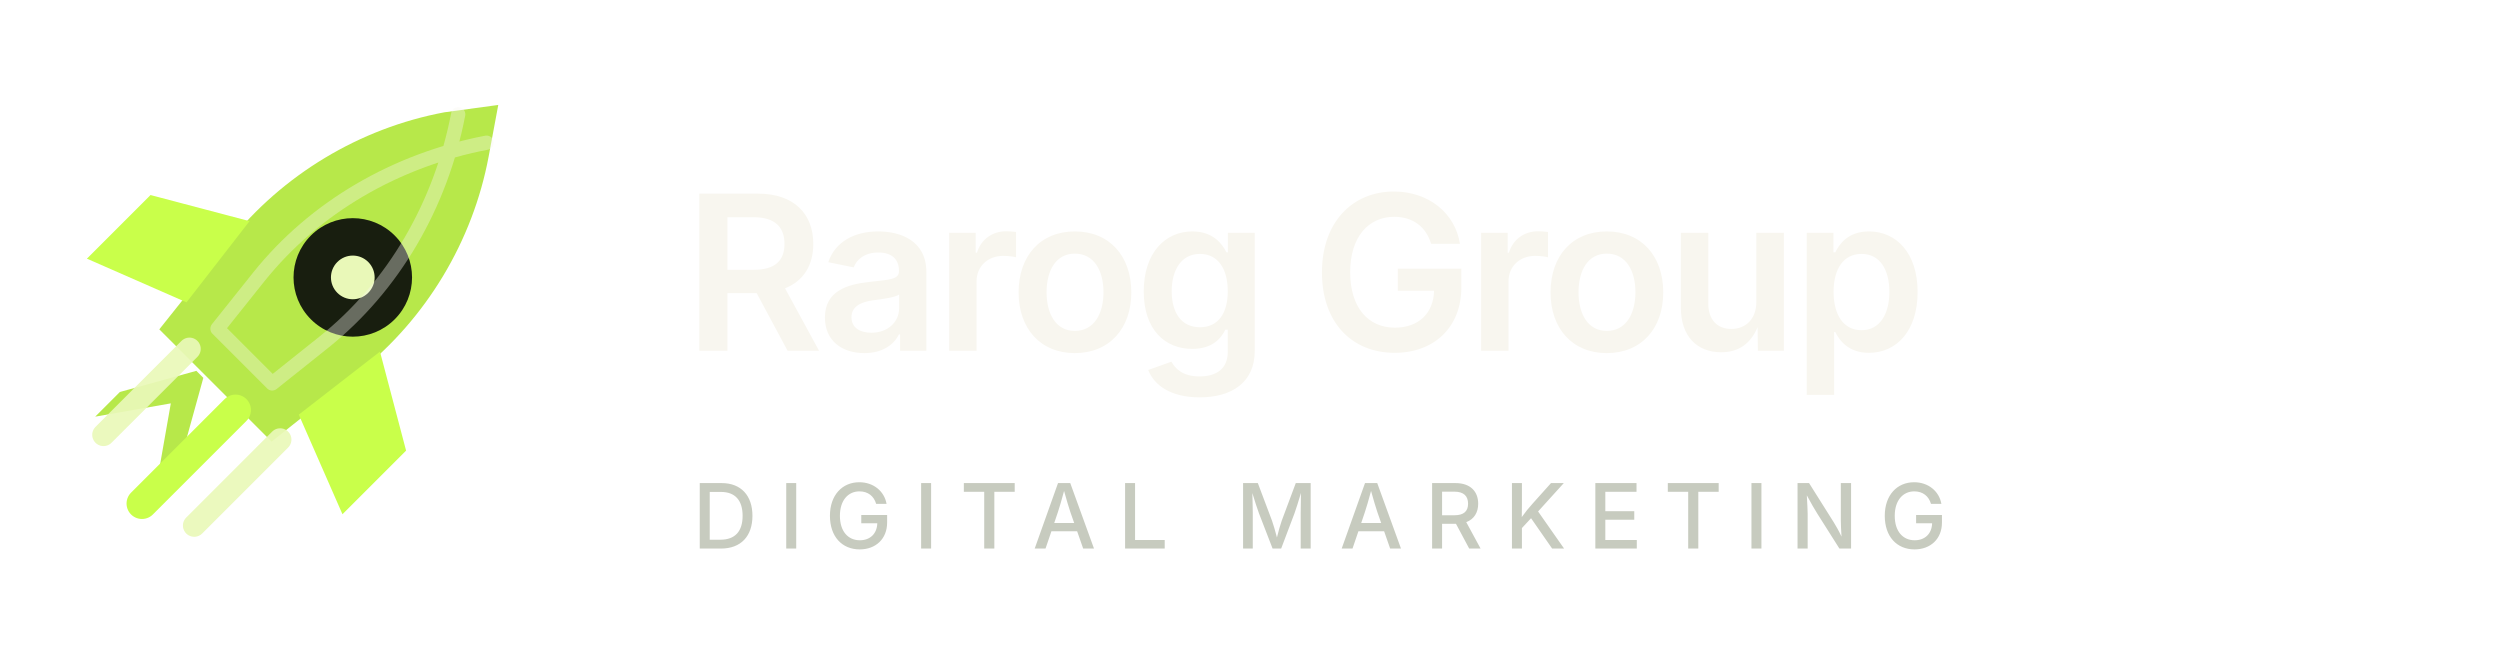
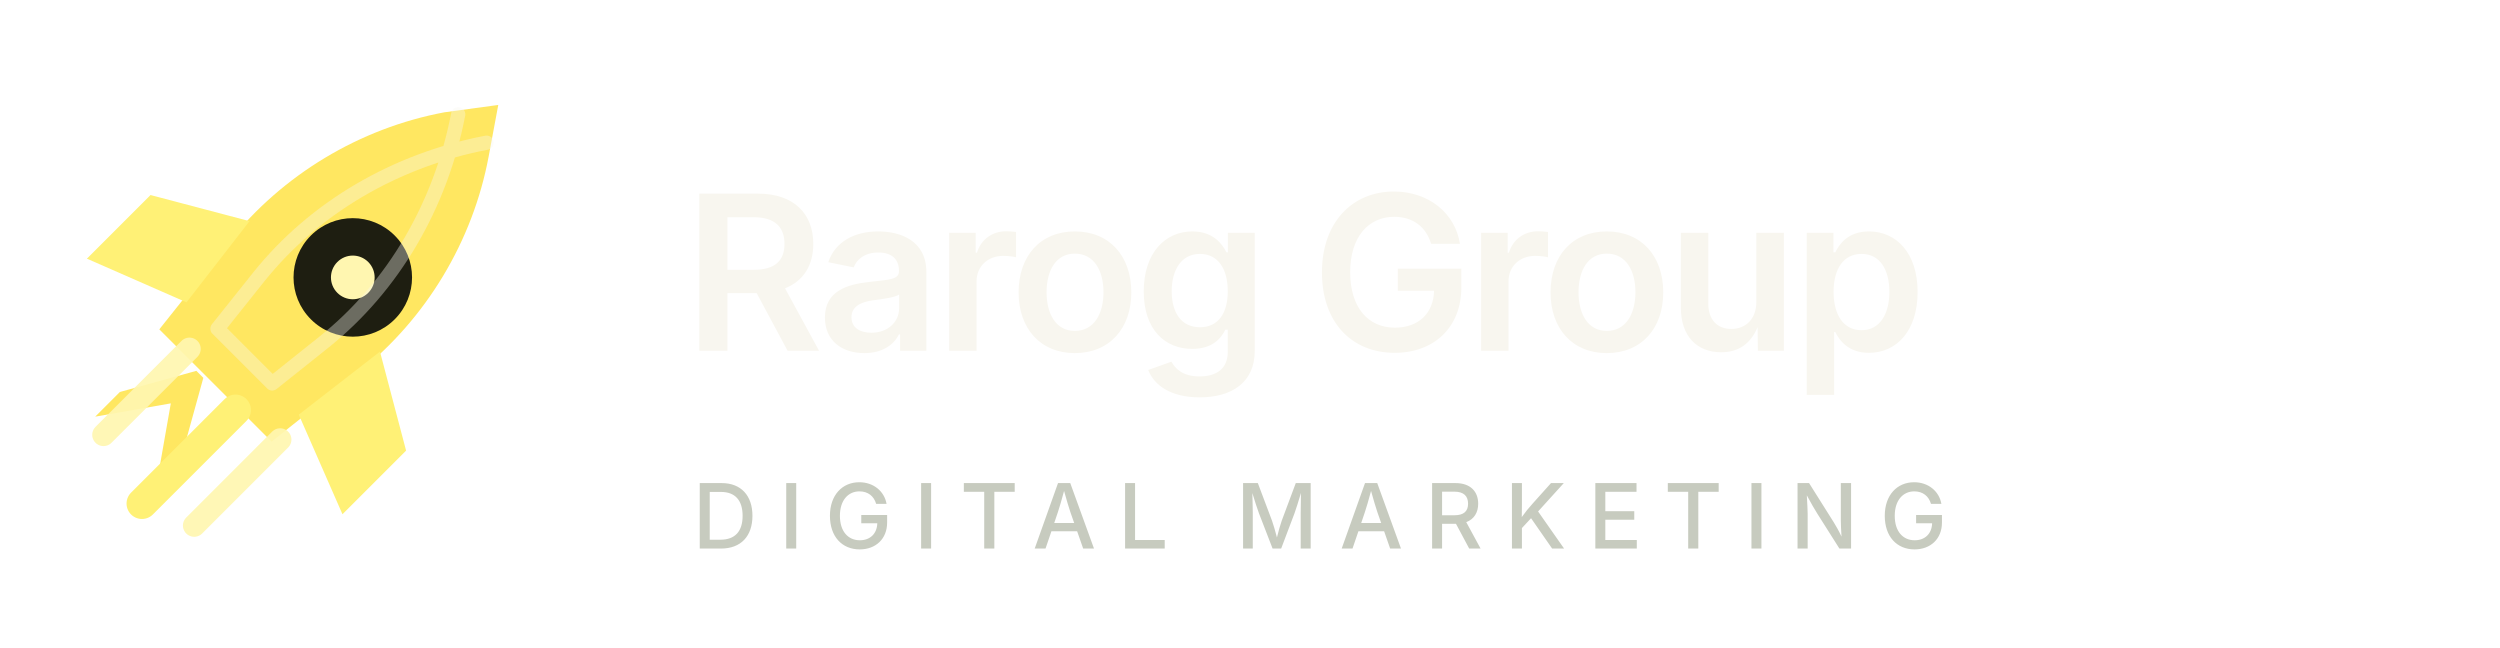
<svg xmlns="http://www.w3.org/2000/svg" width="278" height="72" viewBox="0 0 278 72" fill="none" role="img" aria-labelledby="rarogLogoTitle rarogLogoDesc">
  <g transform="translate(0 4) scale(0.66)">
-     <path d="M74.88 12.86C60.56 15.54 47.56 23.42 38.62 34.64L26.84 49.43L45.76 68.35L60.55 56.57C71.77 47.63 79.65 34.63 82.33 20.31L83.95 11.62L74.88 12.86Z" fill="#B7E84A" />
-     <path d="M42.04 31.2L25.36 26.8L14.64 37.52L31.42 44.88L42.04 31.2Z" fill="#C9FF4A" />
-     <path d="M64.02 53.18L68.42 69.86L57.7 80.58L50.34 63.8L64.02 53.18Z" fill="#C9FF4A" />
+     <path d="M74.88 12.86C60.56 15.54 47.56 23.42 38.62 34.64L26.84 49.43L45.76 68.35L60.55 56.57C71.77 47.63 79.65 34.63 82.33 20.31L83.95 11.62L74.88 12.86Z" fill="#FFE761" />
+     <path d="M42.04 31.2L25.36 26.8L14.64 37.52L31.42 44.88L42.04 31.2Z" fill="#FFF176" />
+     <path d="M64.02 53.18L68.42 69.86L57.7 80.58L50.34 63.8L64.02 53.18Z" fill="#FFF176" />
    <path d="M52.38 33.62C56.28 29.72 62.6 29.72 66.5 33.62C70.4 37.52 70.4 43.84 66.5 47.74C62.6 51.64 56.28 51.64 52.38 47.74C48.48 43.84 48.48 37.52 52.38 33.62Z" fill="#0B0D0A" fill-opacity="0.92" />
-     <path d="M56.84 38.08C58.28 36.64 60.6 36.64 62.04 38.08C63.48 39.52 63.48 41.84 62.04 43.28C60.6 44.72 58.28 44.72 56.84 43.28C55.4 41.84 55.4 39.52 56.84 38.08Z" fill="#E9F8B8" />
-     <path d="M33.08 56.42L20.2 59.98L16.04 64.14L28.78 61.9L26.54 74.64L30.7 70.48L34.26 57.6L33.08 56.42Z" fill="#B7E84A" />
-     <path d="M39.68 63.02L23.92 78.78" stroke="#C9FF4A" stroke-width="5.2" stroke-linecap="round" />
-     <path d="M31.92 52.72L17.44 67.2" stroke="#E9F8B8" stroke-width="3.8" stroke-linecap="round" opacity="0.92" />
-     <path d="M47.2 68L32.72 82.48" stroke="#E9F8B8" stroke-width="3.8" stroke-linecap="round" opacity="0.92" />
+     <path d="M56.84 38.08C58.28 36.64 60.6 36.64 62.04 38.08C63.48 39.52 63.48 41.84 62.04 43.28C60.6 44.72 58.28 44.72 56.84 43.28C55.4 41.84 55.4 39.52 56.84 38.08Z" fill="#FFF6B0" />
+     <path d="M33.08 56.42L20.2 59.98L16.04 64.14L28.78 61.9L26.54 74.64L30.7 70.48L34.26 57.6L33.08 56.42Z" fill="#FFE761" />
+     <path d="M39.68 63.02L23.92 78.78" stroke="#FFF176" stroke-width="5.2" stroke-linecap="round" />
+     <path d="M31.92 52.72L17.44 67.2" stroke="#FFF6B0" stroke-width="3.8" stroke-linecap="round" opacity="0.92" />
+     <path d="M47.2 68L32.72 82.48" stroke="#FFF6B0" stroke-width="3.8" stroke-linecap="round" opacity="0.92" />
    <path d="M77.2 13.2C74.28 28.42 66.34 42.18 54.58 51.58L45.86 58.54L36.64 49.32L43.6 40.6C53 28.84 66.76 20.9 81.98 17.98" stroke="#F8F6EF" stroke-width="2.4" stroke-linecap="round" stroke-linejoin="round" opacity="0.36" />
  </g>
  <g transform="translate(76 18)">
    <text x="0" y="21" fill="#F8F6EF" font-family="Space Grotesk, Manrope, Inter, Arial, sans-serif" font-size="24" font-weight="600" letter-spacing="-0.7">
      Rarog Group
    </text>
    <text x="1" y="43" fill="#C7CBBF" font-family="Inter, Manrope, Arial, sans-serif" font-size="10" font-weight="500" letter-spacing="2.4">
      DIGITAL MARKETING
    </text>
  </g>
</svg>
